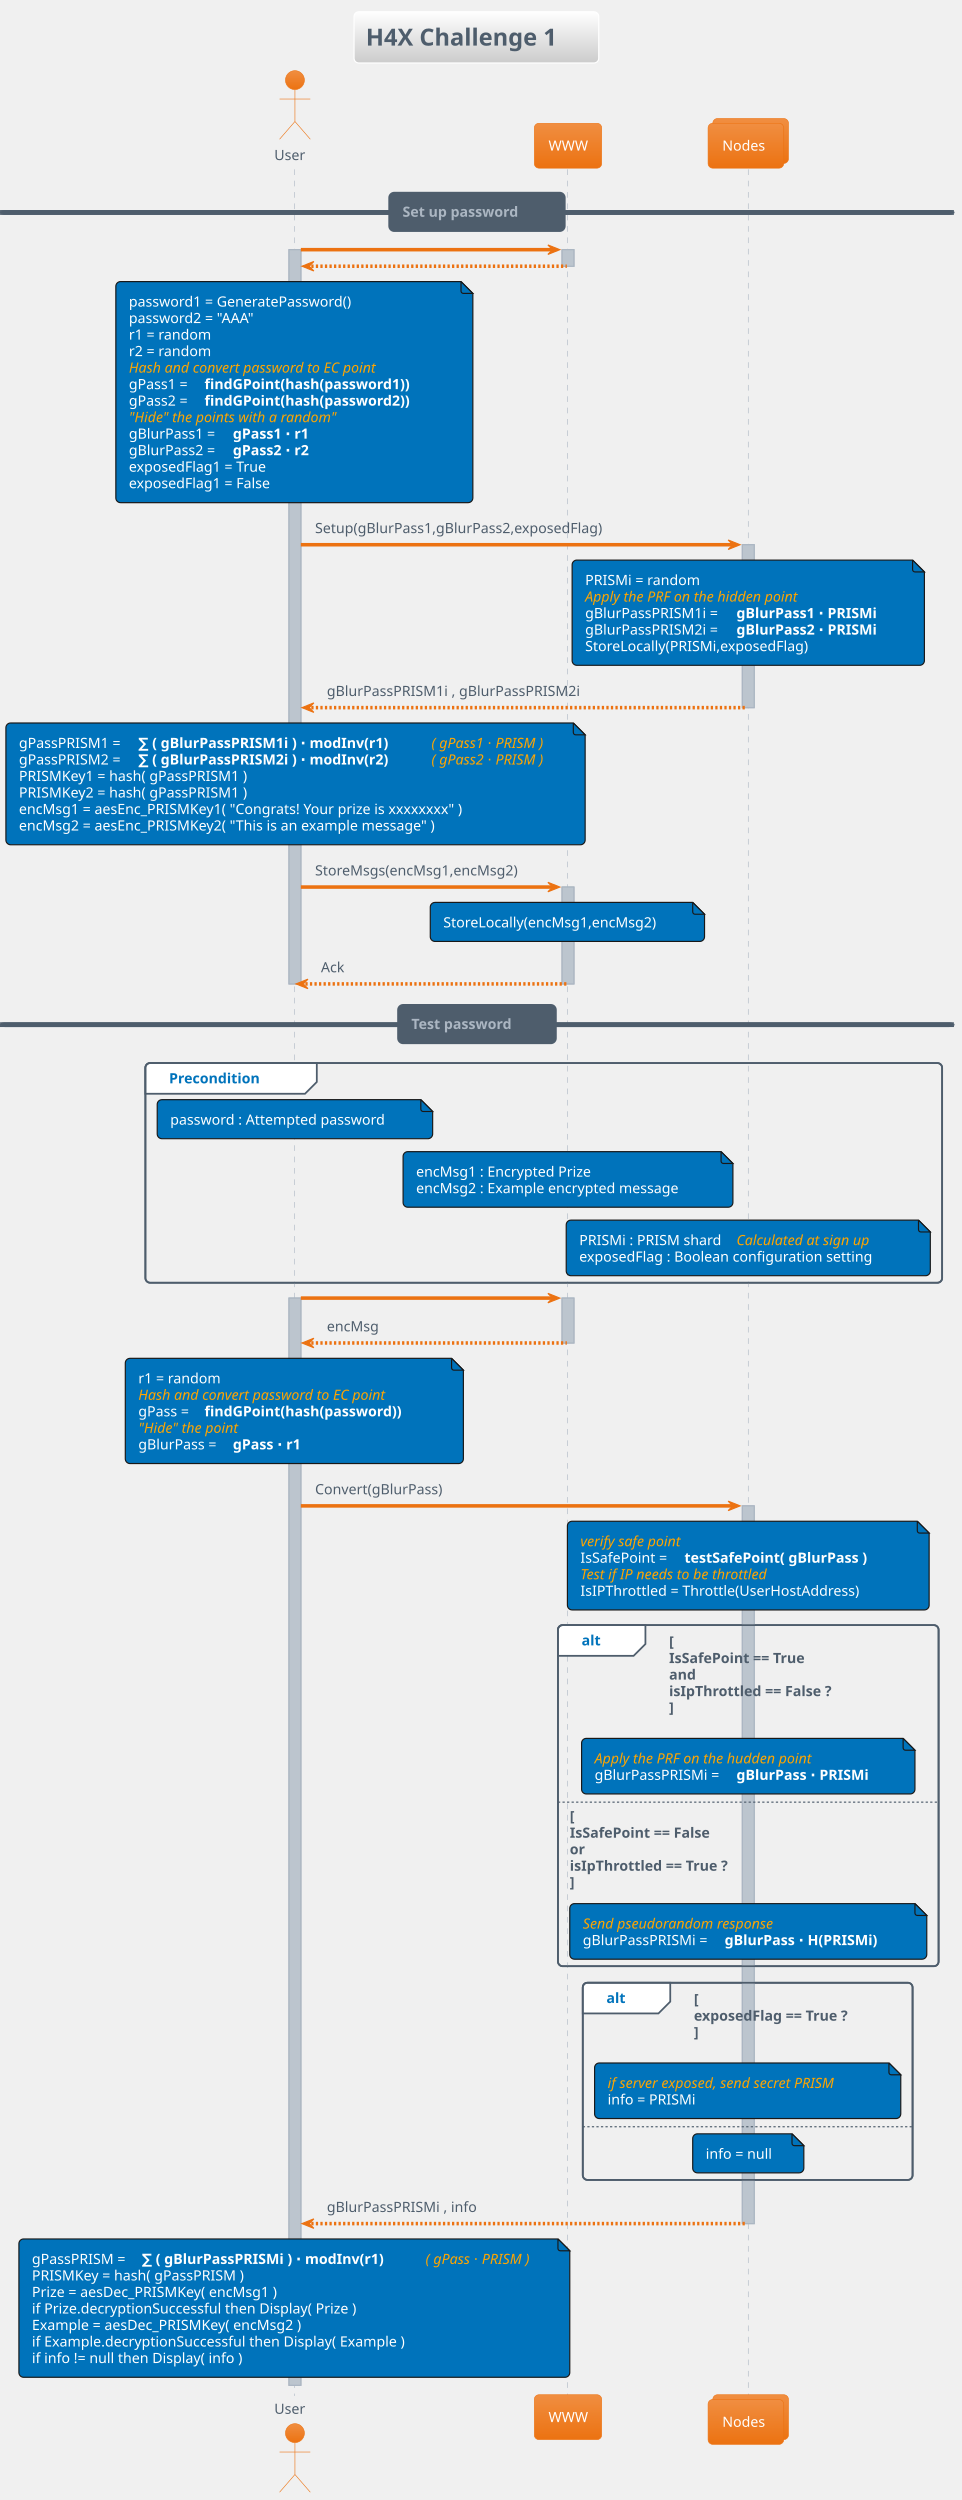
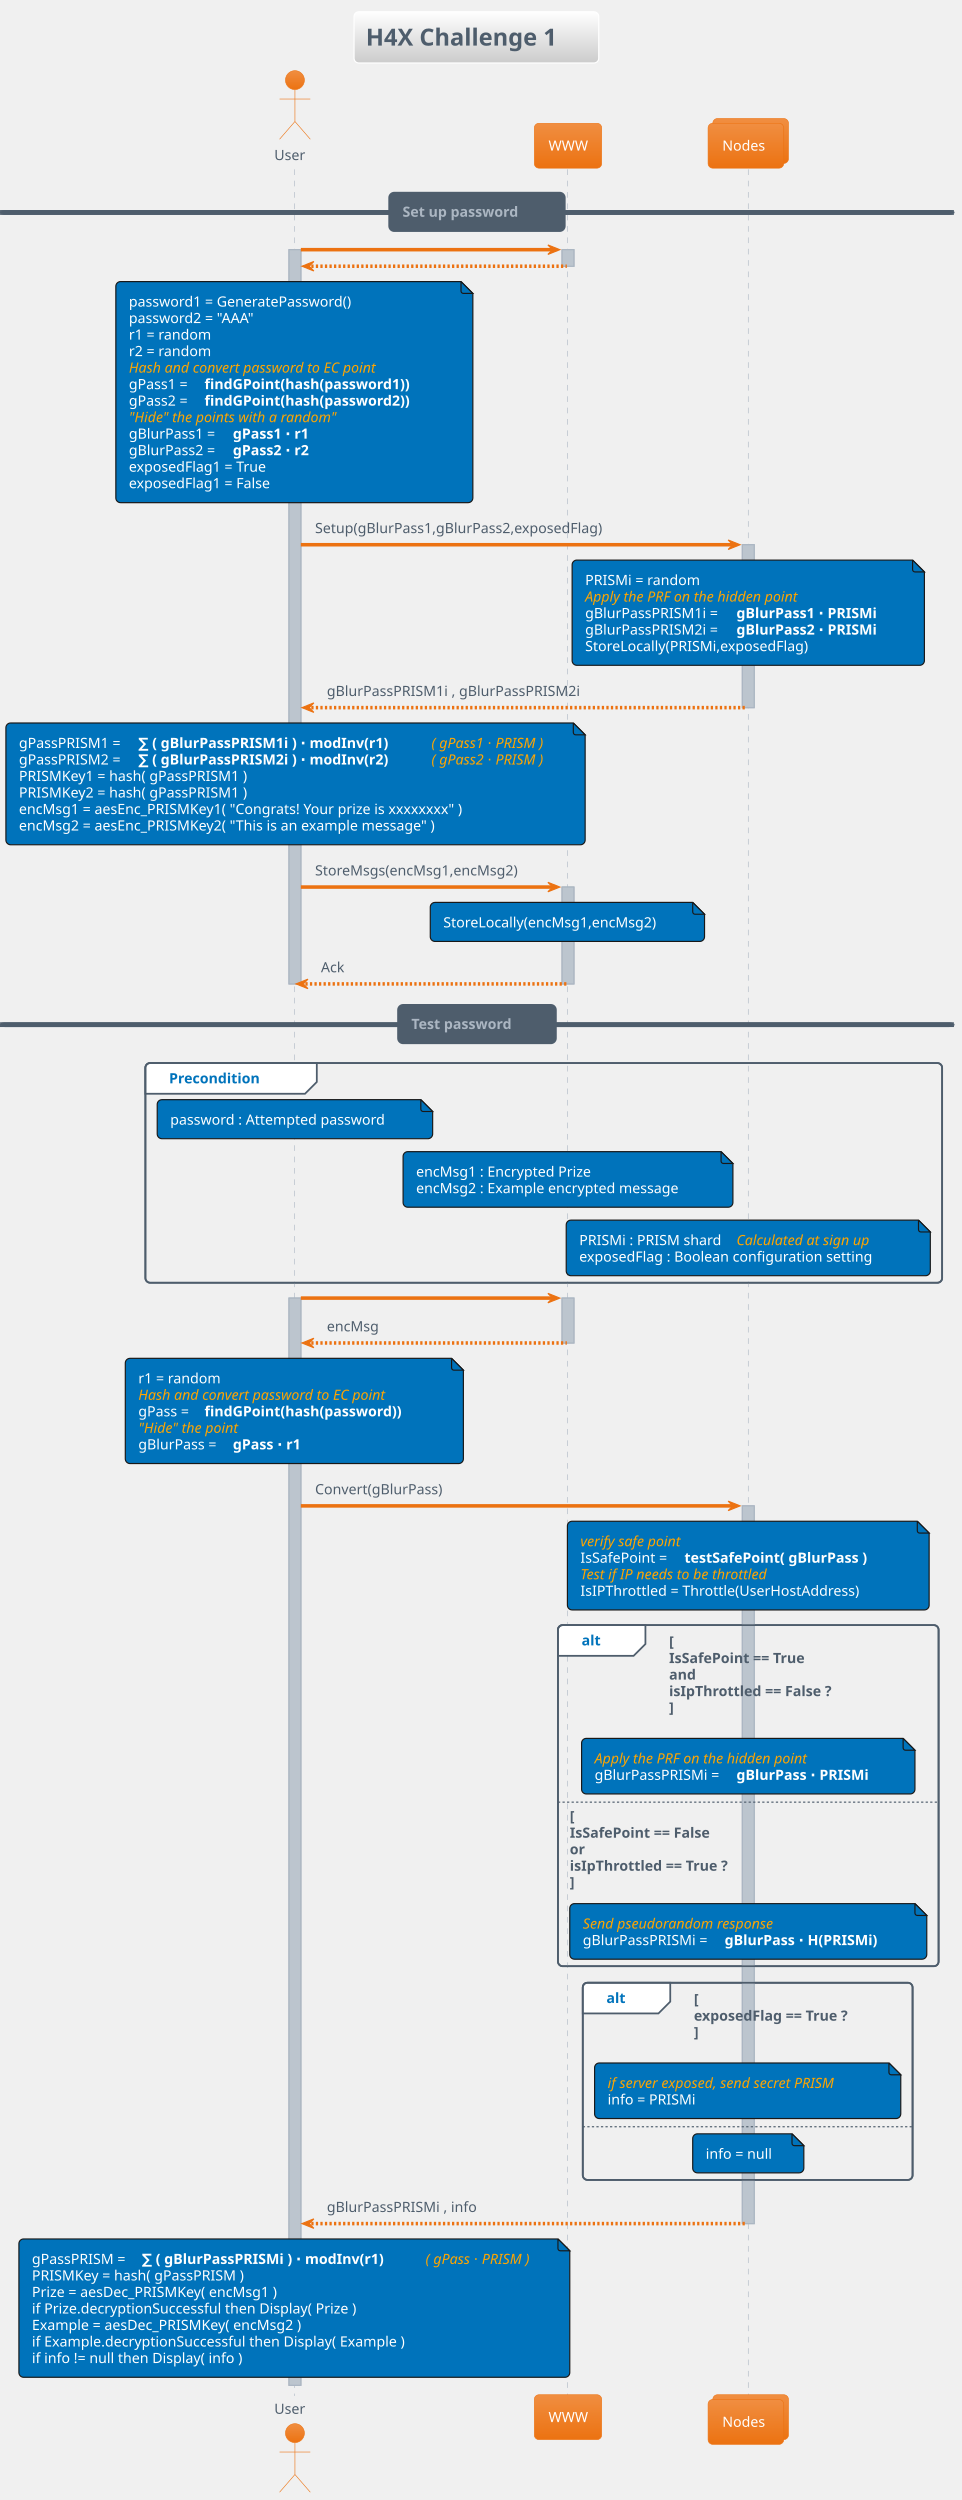
<svg xmlns="http://www.w3.org/2000/svg" contentStyleType="text/css" height="2203.125px" preserveAspectRatio="none" style="width:847px;height:2203px;" version="1.1" viewBox="0 0 847 2203" width="847.917px" zoomAndPan="magnify">
  <defs>
-     <linearGradient id="g1lwelpd6hno7x0" x1="50%" x2="50%" y1="0%" y2="100%">
+     <linearGradient id="g11uczrgpomi10" x1="50%" x2="50%" y1="0%" y2="100%">
      <stop offset="0%" stop-color="#FFFFFF" />
      <stop offset="100%" stop-color="#CCCCCC" />
    </linearGradient>
-     <linearGradient id="g1lwelpd6hno7x1" x1="50%" x2="50%" y1="0%" y2="100%">
+     <linearGradient id="g11uczrgpomi11" x1="50%" x2="50%" y1="0%" y2="100%">
      <stop offset="0%" stop-color="#F08E41" />
      <stop offset="100%" stop-color="#EC7211" />
    </linearGradient>
  </defs>
  <g>
-     <rect fill="url(#g1lwelpd6hno7x0)" height="45.085" id="_title" rx="4.167" ry="4.167" style="stroke:#FFFFFF;stroke-width:1.042;" width="215.625" x="311.979" y="10.417" />
+     <rect fill="url(#g11uczrgpomi10)" height="45.085" id="_title" rx="4.167" ry="4.167" style="stroke:#FFFFFF;stroke-width:1.042;" width="215.625" x="311.979" y="10.417" />
    <text fill="#4E5D6C" font-family="&quot;Verdana&quot;" font-size="20.833" font-weight="bold" lengthAdjust="spacing" textLength="194.792" x="322.396" y="40.171">H4X Challenge 1</text>
    <rect fill="#BCC5CE" height="647.005" style="stroke:#ABB6C2;stroke-width:1.042;" width="10.417" x="254.688" y="220.019" />
    <rect fill="#BCC5CE" height="958.04" style="stroke:#ABB6C2;stroke-width:1.042;" width="10.417" x="254.688" y="1143.88" />
    <rect fill="#BCC5CE" height="14.583" style="stroke:#ABB6C2;stroke-width:1.042;" width="10.417" x="495.312" y="220.019" />
    <rect fill="#BCC5CE" height="85.352" style="stroke:#ABB6C2;stroke-width:1.042;" width="10.417" x="495.312" y="781.673" />
    <rect fill="#BCC5CE" height="39.551" style="stroke:#ABB6C2;stroke-width:1.042;" width="10.417" x="495.312" y="1143.88" />
    <rect fill="#BCC5CE" height="143.555" style="stroke:#ABB6C2;stroke-width:1.042;" width="10.417" x="654.167" y="480.013" />
    <rect fill="#BCC5CE" height="632.454" style="stroke:#ABB6C2;stroke-width:1.042;" width="10.417" x="654.167" y="1326.986" />
    <rect fill="none" height="193.555" rx="4.167" ry="4.167" style="stroke:#4E5D6C;stroke-width:1.562;" width="702.083" x="128.125" y="936.784" />
    <rect fill="none" height="300.553" rx="4.167" ry="4.167" style="stroke:#4E5D6C;stroke-width:1.562;" width="335.417" x="491.667" y="1432.064" />
    <rect fill="none" height="173.731" rx="4.167" ry="4.167" style="stroke:#4E5D6C;stroke-width:1.562;" width="290.625" x="513.542" y="1747.2" />
    <line style="stroke:#ABB6C2;stroke-width:0.521;stroke-dasharray:5.0,5.0;" x1="259.375" x2="259.375" y1="149.219" y2="2111.296" />
    <line style="stroke:#ABB6C2;stroke-width:0.521;stroke-dasharray:5.0,5.0;" x1="500" x2="500" y1="149.219" y2="2111.296" />
    <line style="stroke:#ABB6C2;stroke-width:0.521;stroke-dasharray:5.0,5.0;" x1="659.375" x2="659.375" y1="149.219" y2="2111.296" />
    <text fill="#4E5D6C" font-family="&quot;Verdana&quot;" font-size="12.5" lengthAdjust="spacing" textLength="30.208" x="241.667" y="141.062">User</text>
-     <ellipse cx="259.896" cy="70.606" fill="url(#g1lwelpd6hno7x1)" rx="8.333" ry="8.333" style="stroke:#EC7211;stroke-width:0.521;" />
+     <ellipse cx="259.896" cy="70.606" fill="url(#g11uczrgpomi11)" rx="8.333" ry="8.333" style="stroke:#EC7211;stroke-width:0.521;" />
    <path d="M259.896,78.939 L259.896,107.064 M246.354,87.272 L273.438,87.272 M259.896,107.064 L246.354,122.689 M259.896,107.064 L273.438,122.689 " fill="none" style="stroke:#EC7211;stroke-width:0.521;" />
    <text fill="#4E5D6C" font-family="&quot;Verdana&quot;" font-size="12.5" lengthAdjust="spacing" textLength="30.208" x="241.667" y="2127.065">User</text>
-     <ellipse cx="259.896" cy="2144.075" fill="url(#g1lwelpd6hno7x1)" rx="8.333" ry="8.333" style="stroke:#EC7211;stroke-width:0.521;" />
+     <ellipse cx="259.896" cy="2144.075" fill="url(#g11uczrgpomi11)" rx="8.333" ry="8.333" style="stroke:#EC7211;stroke-width:0.521;" />
    <path d="M259.896,2152.409 L259.896,2180.534 M246.354,2160.742 L273.438,2160.742 M259.896,2180.534 L246.354,2196.159 M259.896,2180.534 L273.438,2196.159 " fill="none" style="stroke:#EC7211;stroke-width:0.521;" />
-     <rect fill="url(#g1lwelpd6hno7x1)" height="39.551" rx="4.167" ry="4.167" style="stroke:#EC7211;stroke-width:0.521;" width="59.375" x="470.833" y="108.626" />
+     <rect fill="url(#g11uczrgpomi11)" height="39.551" rx="4.167" ry="4.167" style="stroke:#EC7211;stroke-width:0.521;" width="59.375" x="470.833" y="108.626" />
    <text fill="#FFFFFF" font-family="&quot;Verdana&quot;" font-size="12.5" lengthAdjust="spacing" textLength="34.375" x="483.333" y="132.729">WWW</text>
-     <rect fill="url(#g1lwelpd6hno7x1)" height="39.551" rx="4.167" ry="4.167" style="stroke:#EC7211;stroke-width:0.521;" width="59.375" x="470.833" y="2110.254" />
+     <rect fill="url(#g11uczrgpomi11)" height="39.551" rx="4.167" ry="4.167" style="stroke:#EC7211;stroke-width:0.521;" width="59.375" x="470.833" y="2110.254" />
    <text fill="#FFFFFF" font-family="&quot;Verdana&quot;" font-size="12.5" lengthAdjust="spacing" textLength="34.375" x="483.333" y="2134.357">WWW</text>
-     <rect fill="url(#g1lwelpd6hno7x1)" height="39.551" rx="4.167" ry="4.167" style="stroke:#EC7211;stroke-width:0.521;" width="66.667" x="628.125" y="104.46" />
-     <rect fill="url(#g1lwelpd6hno7x1)" height="39.551" rx="4.167" ry="4.167" style="stroke:#EC7211;stroke-width:0.521;" width="66.667" x="623.958" y="108.626" />
+     <rect fill="url(#g11uczrgpomi11)" height="39.551" rx="4.167" ry="4.167" style="stroke:#EC7211;stroke-width:0.521;" width="66.667" x="628.125" y="104.46" />
+     <rect fill="url(#g11uczrgpomi11)" height="39.551" rx="4.167" ry="4.167" style="stroke:#EC7211;stroke-width:0.521;" width="66.667" x="623.958" y="108.626" />
    <text fill="#FFFFFF" font-family="&quot;Verdana&quot;" font-size="12.5" lengthAdjust="spacing" textLength="41.667" x="636.458" y="132.729">Nodes</text>
-     <rect fill="url(#g1lwelpd6hno7x1)" height="39.551" rx="4.167" ry="4.167" style="stroke:#EC7211;stroke-width:0.521;" width="66.667" x="628.125" y="2110.254" />
-     <rect fill="url(#g1lwelpd6hno7x1)" height="39.551" rx="4.167" ry="4.167" style="stroke:#EC7211;stroke-width:0.521;" width="66.667" x="623.958" y="2114.421" />
+     <rect fill="url(#g11uczrgpomi11)" height="39.551" rx="4.167" ry="4.167" style="stroke:#EC7211;stroke-width:0.521;" width="66.667" x="628.125" y="2110.254" />
+     <rect fill="url(#g11uczrgpomi11)" height="39.551" rx="4.167" ry="4.167" style="stroke:#EC7211;stroke-width:0.521;" width="66.667" x="623.958" y="2114.421" />
    <text fill="#FFFFFF" font-family="&quot;Verdana&quot;" font-size="12.5" lengthAdjust="spacing" textLength="41.667" x="636.458" y="2138.523">Nodes</text>
    <rect fill="#BCC5CE" height="647.005" style="stroke:#ABB6C2;stroke-width:1.042;" width="10.417" x="254.688" y="220.019" />
    <rect fill="#BCC5CE" height="958.04" style="stroke:#ABB6C2;stroke-width:1.042;" width="10.417" x="254.688" y="1143.88" />
    <rect fill="#BCC5CE" height="14.583" style="stroke:#ABB6C2;stroke-width:1.042;" width="10.417" x="495.312" y="220.019" />
    <rect fill="#BCC5CE" height="85.352" style="stroke:#ABB6C2;stroke-width:1.042;" width="10.417" x="495.312" y="781.673" />
    <rect fill="#BCC5CE" height="39.551" style="stroke:#ABB6C2;stroke-width:1.042;" width="10.417" x="495.312" y="1143.88" />
    <rect fill="#BCC5CE" height="143.555" style="stroke:#ABB6C2;stroke-width:1.042;" width="10.417" x="654.167" y="480.013" />
    <rect fill="#BCC5CE" height="632.454" style="stroke:#ABB6C2;stroke-width:1.042;" width="10.417" x="654.167" y="1326.986" />
    <rect fill="#4E5D6C" height="3.125" rx="4.167" ry="4.167" style="stroke:#4E5D6C;stroke-width:1.042;" width="840.625" x="0" y="185.661" />
    <line style="stroke:#4E5D6C;stroke-width:1.042;" x1="0" x2="840.625" y1="185.661" y2="185.661" />
    <line style="stroke:#4E5D6C;stroke-width:1.042;" x1="0" x2="840.625" y1="188.786" y2="188.786" />
    <rect fill="#4E5D6C" height="33.301" rx="4.167" ry="4.167" style="stroke:#4E5D6C;stroke-width:2.083;" width="154.167" x="343.229" y="170.052" />
    <text fill="#ABB6C2" font-family="&quot;Verdana&quot;" font-size="12.5" font-weight="bold" lengthAdjust="spacing" textLength="125" x="354.688" y="191.03">Set up password</text>
    <polygon fill="#EC7211" points="482.812,215.853,493.229,220.019,482.812,224.186,486.979,220.019" style="stroke:#EC7211;stroke-width:1.042;" />
    <line style="stroke:#EC7211;stroke-width:3.125;" x1="265.104" x2="489.062" y1="220.019" y2="220.019" />
    <polygon fill="#EC7211" points="276.562,230.436,266.146,234.603,276.562,238.769,272.396,234.603" style="stroke:#EC7211;stroke-width:1.042;" />
    <line style="stroke:#EC7211;stroke-width:3.125;stroke-dasharray:2.0,2.0;" x1="270.312" x2="499.479" y1="234.603" y2="234.603" />
    <path d="M102.083,252.311 L102.083,438.769 A4.167,4.167 0 0 0 106.25,442.936 L412.5,442.936 A4.167,4.167 0 0 0 416.667,438.769 L416.667,258.561 L406.25,248.144 L106.25,248.144 A4.167,4.167 0 0 0 102.083,252.311 " fill="#0073BB" style="stroke:#181818;stroke-width:1.042;" />
    <path d="M406.25,248.144 L406.25,256.478 A2.083,2.083 0 0 0 408.333,258.561 L416.667,258.561 L406.25,248.144 " fill="#0073BB" style="stroke:#181818;stroke-width:1.042;" />
    <text fill="#FFFFFF" font-family="&quot;Verdana&quot;" font-size="12.5" lengthAdjust="spacing" textLength="223.958" x="113.542" y="270.164">password1 = GeneratePassword()</text>
    <text fill="#FFFFFF" font-family="&quot;Verdana&quot;" font-size="12.5" lengthAdjust="spacing" textLength="125" x="113.542" y="284.715">password2 = "AAA"</text>
    <text fill="#FFFFFF" font-family="&quot;Verdana&quot;" font-size="12.5" lengthAdjust="spacing" textLength="82.292" x="113.542" y="299.265">r1 = random</text>
    <text fill="#FFFFFF" font-family="&quot;Verdana&quot;" font-size="12.5" lengthAdjust="spacing" textLength="82.292" x="113.542" y="313.816">r2 = random</text>
    <text fill="#FFA500" font-family="&quot;Verdana&quot;" font-size="12.5" font-style="italic" lengthAdjust="spacing" textLength="256.25" x="113.542" y="328.367">Hash and convert password to EC point</text>
    <text fill="#FFFFFF" font-family="&quot;Verdana&quot;" font-size="12.5" lengthAdjust="spacing" textLength="62.5" x="113.542" y="342.918">gPass1 =</text>
    <text fill="#FFFFFF" font-family="&quot;Verdana&quot;" font-size="12.5" font-weight="bold" lengthAdjust="spacing" textLength="215.625" x="180.208" y="342.918">findGPoint(hash(password1))</text>
    <text fill="#FFFFFF" font-family="&quot;Verdana&quot;" font-size="12.5" lengthAdjust="spacing" textLength="62.5" x="113.542" y="357.469">gPass2 =</text>
    <text fill="#FFFFFF" font-family="&quot;Verdana&quot;" font-size="12.5" font-weight="bold" lengthAdjust="spacing" textLength="215.625" x="180.208" y="357.469">findGPoint(hash(password2))</text>
    <text fill="#FFA500" font-family="&quot;Verdana&quot;" font-size="12.5" font-style="italic" lengthAdjust="spacing" textLength="215.625" x="113.542" y="372.019">"Hide" the points with a random"</text>
    <text fill="#FFFFFF" font-family="&quot;Verdana&quot;" font-size="12.5" lengthAdjust="spacing" textLength="87.5" x="113.542" y="386.57">gBlurPass1 =</text>
    <text fill="#FFFFFF" font-family="&quot;Verdana&quot;" font-size="12.5" font-weight="bold" lengthAdjust="spacing" textLength="81.25" x="205.208" y="386.57">gPass1 ⋅ r1</text>
    <text fill="#FFFFFF" font-family="&quot;Verdana&quot;" font-size="12.5" lengthAdjust="spacing" textLength="87.5" x="113.542" y="401.121">gBlurPass2 =</text>
    <text fill="#FFFFFF" font-family="&quot;Verdana&quot;" font-size="12.5" font-weight="bold" lengthAdjust="spacing" textLength="81.25" x="205.208" y="401.121">gPass2 ⋅ r2</text>
    <text fill="#FFFFFF" font-family="&quot;Verdana&quot;" font-size="12.5" lengthAdjust="spacing" textLength="138.542" x="113.542" y="415.672">exposedFlag1 = True</text>
    <text fill="#FFFFFF" font-family="&quot;Verdana&quot;" font-size="12.5" lengthAdjust="spacing" textLength="143.75" x="113.542" y="430.223">exposedFlag1 = False</text>
    <polygon fill="#EC7211" points="641.667,475.846,652.083,480.013,641.667,484.18,645.833,480.013" style="stroke:#EC7211;stroke-width:1.042;" />
    <line style="stroke:#EC7211;stroke-width:3.125;" x1="265.104" x2="647.917" y1="480.013" y2="480.013" />
    <text fill="#4E5D6C" font-family="&quot;Verdana&quot;" font-size="12.5" lengthAdjust="spacing" textLength="285.417" x="277.604" y="469.773">Setup(gBlurPass1,gBlurPass2,exposedFlag)</text>
    <path d="M504.167,497.721 L504.167,582.096 A4.167,4.167 0 0 0 508.333,586.263 L810.417,586.263 A4.167,4.167 0 0 0 814.583,582.096 L814.583,503.971 L804.167,493.555 L508.333,493.555 A4.167,4.167 0 0 0 504.167,497.721 " fill="#0073BB" style="stroke:#181818;stroke-width:1.042;" />
    <path d="M804.167,493.555 L804.167,501.888 A2.083,2.083 0 0 0 806.25,503.971 L814.583,503.971 L804.167,493.555 " fill="#0073BB" style="stroke:#181818;stroke-width:1.042;" />
    <text fill="#FFFFFF" font-family="&quot;Verdana&quot;" font-size="12.5" lengthAdjust="spacing" textLength="110.417" x="515.625" y="515.574">PRISMi = random</text>
    <text fill="#FFA500" font-family="&quot;Verdana&quot;" font-size="12.5" font-style="italic" lengthAdjust="spacing" textLength="221.875" x="515.625" y="530.125">Apply the PRF on the hidden point</text>
    <text fill="#FFFFFF" font-family="&quot;Verdana&quot;" font-size="12.5" lengthAdjust="spacing" textLength="129.167" x="515.625" y="544.676">gBlurPassPRISM1i =</text>
    <text fill="#FFFFFF" font-family="&quot;Verdana&quot;" font-size="12.5" font-weight="bold" lengthAdjust="spacing" textLength="144.792" x="648.958" y="544.676">gBlurPass1 ⋅ PRISMi</text>
    <text fill="#FFFFFF" font-family="&quot;Verdana&quot;" font-size="12.5" lengthAdjust="spacing" textLength="129.167" x="515.625" y="559.226">gBlurPassPRISM2i =</text>
    <text fill="#FFFFFF" font-family="&quot;Verdana&quot;" font-size="12.5" font-weight="bold" lengthAdjust="spacing" textLength="144.792" x="648.958" y="559.226">gBlurPass2 ⋅ PRISMi</text>
    <text fill="#FFFFFF" font-family="&quot;Verdana&quot;" font-size="12.5" lengthAdjust="spacing" textLength="216.667" x="515.625" y="573.777">StoreLocally(PRISMi,exposedFlag)</text>
    <polygon fill="#EC7211" points="276.562,619.401,266.146,623.568,276.562,627.734,272.396,623.568" style="stroke:#EC7211;stroke-width:1.042;" />
    <line style="stroke:#EC7211;stroke-width:3.125;stroke-dasharray:2.0,2.0;" x1="270.312" x2="658.333" y1="623.568" y2="623.568" />
    <text fill="#4E5D6C" font-family="&quot;Verdana&quot;" font-size="12.5" lengthAdjust="spacing" textLength="241.667" x="288.021" y="613.328">gBlurPassPRISM1i , gBlurPassPRISM2i</text>
    <path d="M5.208,641.276 L5.208,740.234 A4.167,4.167 0 0 0 9.375,744.401 L511.458,744.401 A4.167,4.167 0 0 0 515.625,740.234 L515.625,647.526 L505.208,637.109 L9.375,637.109 A4.167,4.167 0 0 0 5.208,641.276 " fill="#0073BB" style="stroke:#181818;stroke-width:1.042;" />
    <path d="M505.208,637.109 L505.208,645.443 A2.083,2.083 0 0 0 507.292,647.526 L515.625,647.526 L505.208,637.109 " fill="#0073BB" style="stroke:#181818;stroke-width:1.042;" />
    <text fill="#FFFFFF" font-family="&quot;Verdana&quot;" font-size="12.5" lengthAdjust="spacing" textLength="101.042" x="16.667" y="659.129">gPassPRISM1 =</text>
    <text fill="#FFFFFF" font-family="&quot;Verdana&quot;" font-size="12.5" font-weight="bold" lengthAdjust="spacing" textLength="254.167" x="121.875" y="659.129">∑ ( gBlurPassPRISM1i ) ⋅ modInv(r1)</text>
    <text fill="#FFFFFF" font-family="&quot;Verdana&quot;" font-size="12.5" lengthAdjust="spacing" textLength="4.167" x="376.042" y="659.129"> </text>
    <text fill="#FFA500" font-family="&quot;Verdana&quot;" font-size="12.5" font-style="italic" lengthAdjust="spacing" textLength="114.583" x="380.208" y="659.129">( gPass1 ⋅ PRISM )</text>
    <text fill="#FFFFFF" font-family="&quot;Verdana&quot;" font-size="12.5" lengthAdjust="spacing" textLength="101.042" x="16.667" y="673.68">gPassPRISM2 =</text>
    <text fill="#FFFFFF" font-family="&quot;Verdana&quot;" font-size="12.5" font-weight="bold" lengthAdjust="spacing" textLength="254.167" x="121.875" y="673.68">∑ ( gBlurPassPRISM2i ) ⋅ modInv(r2)</text>
    <text fill="#FFFFFF" font-family="&quot;Verdana&quot;" font-size="12.5" lengthAdjust="spacing" textLength="4.167" x="376.042" y="673.68"> </text>
    <text fill="#FFA500" font-family="&quot;Verdana&quot;" font-size="12.5" font-style="italic" lengthAdjust="spacing" textLength="114.583" x="380.208" y="673.68">( gPass2 ⋅ PRISM )</text>
    <text fill="#FFFFFF" font-family="&quot;Verdana&quot;" font-size="12.5" lengthAdjust="spacing" textLength="225" x="16.667" y="688.23">PRISMKey1 = hash( gPassPRISM1 )</text>
    <text fill="#FFFFFF" font-family="&quot;Verdana&quot;" font-size="12.5" lengthAdjust="spacing" textLength="225" x="16.667" y="702.781">PRISMKey2 = hash( gPassPRISM1 )</text>
    <text fill="#FFFFFF" font-family="&quot;Verdana&quot;" font-size="12.5" lengthAdjust="spacing" textLength="430.208" x="16.667" y="717.332">encMsg1 = aesEnc_PRISMKey1( "Congrats! Your prize is xxxxxxxx" )</text>
    <text fill="#FFFFFF" font-family="&quot;Verdana&quot;" font-size="12.5" lengthAdjust="spacing" textLength="412.5" x="16.667" y="731.883">encMsg2 = aesEnc_PRISMKey2( "This is an example message" )</text>
    <polygon fill="#EC7211" points="482.812,777.506,493.229,781.673,482.812,785.84,486.979,781.673" style="stroke:#EC7211;stroke-width:1.042;" />
    <line style="stroke:#EC7211;stroke-width:3.125;" x1="265.104" x2="489.062" y1="781.673" y2="781.673" />
    <text fill="#4E5D6C" font-family="&quot;Verdana&quot;" font-size="12.5" lengthAdjust="spacing" textLength="200" x="277.604" y="771.433">StoreMsgs(encMsg1,encMsg2)</text>
    <path d="M379.167,799.381 L379.167,825.423 A4.167,4.167 0 0 0 383.333,829.59 L616.667,829.59 A4.167,4.167 0 0 0 620.833,825.423 L620.833,805.631 L610.417,795.215 L383.333,795.215 A4.167,4.167 0 0 0 379.167,799.381 " fill="#0073BB" style="stroke:#181818;stroke-width:1.042;" />
    <path d="M610.417,795.215 L610.417,803.548 A2.083,2.083 0 0 0 612.5,805.631 L620.833,805.631 L610.417,795.215 " fill="#0073BB" style="stroke:#181818;stroke-width:1.042;" />
    <text fill="#FFFFFF" font-family="&quot;Verdana&quot;" font-size="12.5" lengthAdjust="spacing" textLength="209.375" x="390.625" y="817.234">StoreLocally(encMsg1,encMsg2)</text>
    <polygon fill="#EC7211" points="271.354,862.858,260.938,867.025,271.354,871.191,267.188,867.025" style="stroke:#EC7211;stroke-width:1.042;" />
    <line style="stroke:#EC7211;stroke-width:3.125;stroke-dasharray:2.0,2.0;" x1="265.104" x2="499.479" y1="867.025" y2="867.025" />
    <text fill="#4E5D6C" font-family="&quot;Verdana&quot;" font-size="12.5" lengthAdjust="spacing" textLength="22.917" x="282.812" y="856.785">Ack</text>
    <rect fill="#4E5D6C" height="3.125" rx="4.167" ry="4.167" style="stroke:#4E5D6C;stroke-width:1.042;" width="840.625" x="0" y="901.384" />
    <line style="stroke:#4E5D6C;stroke-width:1.042;" x1="0" x2="840.625" y1="901.384" y2="901.384" />
    <line style="stroke:#4E5D6C;stroke-width:1.042;" x1="0" x2="840.625" y1="904.509" y2="904.509" />
    <rect fill="#4E5D6C" height="33.301" rx="4.167" ry="4.167" style="stroke:#4E5D6C;stroke-width:2.083;" width="138.542" x="351.042" y="885.775" />
    <text fill="#ABB6C2" font-family="&quot;Verdana&quot;" font-size="12.5" font-weight="bold" lengthAdjust="spacing" textLength="109.375" x="362.5" y="906.753">Test password</text>
    <path d="M132.292,936.784 L279.167,936.784 L279.167,953.418 L268.75,963.835 L128.125,963.835 L128.125,940.951 A4.167,4.167 0 0 1 132.292,936.784 " fill="#FFFFFF" style="stroke:#4E5D6C;stroke-width:1.562;" />
    <rect fill="none" height="193.555" rx="4.167" ry="4.167" style="stroke:#4E5D6C;stroke-width:1.562;" width="702.083" x="128.125" y="936.784" />
    <text fill="#0073BB" font-family="&quot;Verdana&quot;" font-size="12.5" font-weight="bold" lengthAdjust="spacing" textLength="93.75" x="148.958" y="954.637">Precondition</text>
    <path d="M138.542,973.21 L138.542,999.251 A4.167,4.167 0 0 0 142.708,1003.418 L377.083,1003.418 A4.167,4.167 0 0 0 381.25,999.251 L381.25,979.46 L370.833,969.043 L142.708,969.043 A4.167,4.167 0 0 0 138.542,973.21 " fill="#0073BB" style="stroke:#181818;stroke-width:1.042;" />
    <path d="M370.833,969.043 L370.833,977.376 A2.083,2.083 0 0 0 372.917,979.46 L381.25,979.46 L370.833,969.043 " fill="#0073BB" style="stroke:#181818;stroke-width:1.042;" />
    <text fill="#FFFFFF" font-family="&quot;Verdana&quot;" font-size="12.5" lengthAdjust="spacing" textLength="210.417" x="150" y="991.062">password : Attempted password</text>
    <path d="M355.208,1019.01 L355.208,1059.635 A4.167,4.167 0 0 0 359.375,1063.802 L641.667,1063.802 A4.167,4.167 0 0 0 645.833,1059.635 L645.833,1025.26 L635.417,1014.844 L359.375,1014.844 A4.167,4.167 0 0 0 355.208,1019.01 " fill="#0073BB" style="stroke:#181818;stroke-width:1.042;" />
    <path d="M635.417,1014.844 L635.417,1023.177 A2.083,2.083 0 0 0 637.5,1025.26 L645.833,1025.26 L635.417,1014.844 " fill="#0073BB" style="stroke:#181818;stroke-width:1.042;" />
    <text fill="#FFFFFF" font-family="&quot;Verdana&quot;" font-size="12.5" lengthAdjust="spacing" textLength="170.833" x="366.667" y="1036.863">encMsg1 : Encrypted Prize</text>
    <text fill="#FFFFFF" font-family="&quot;Verdana&quot;" font-size="12.5" lengthAdjust="spacing" textLength="258.333" x="366.667" y="1051.414">encMsg2 : Example encrypted message</text>
    <path d="M498.958,1079.362 L498.958,1119.987 A4.167,4.167 0 0 0 503.125,1124.154 L815.625,1124.154 A4.167,4.167 0 0 0 819.792,1119.987 L819.792,1085.612 L809.375,1075.195 L503.125,1075.195 A4.167,4.167 0 0 0 498.958,1079.362 " fill="#0073BB" style="stroke:#181818;stroke-width:1.042;" />
    <path d="M809.375,1075.195 L809.375,1083.529 A2.083,2.083 0 0 0 811.458,1085.612 L819.792,1085.612 L809.375,1075.195 " fill="#0073BB" style="stroke:#181818;stroke-width:1.042;" />
    <text fill="#FFFFFF" font-family="&quot;Verdana&quot;" font-size="12.5" lengthAdjust="spacing" textLength="134.375" x="510.417" y="1097.215">PRISMi : PRISM shard</text>
    <text fill="#FFA500" font-family="&quot;Verdana&quot;" font-size="12.5" font-style="italic" lengthAdjust="spacing" textLength="137.5" x="648.958" y="1097.215">Calculated at sign up</text>
    <text fill="#FFFFFF" font-family="&quot;Verdana&quot;" font-size="12.5" lengthAdjust="spacing" textLength="288.542" x="510.417" y="1111.765">exposedFlag : Boolean configuration setting</text>
    <polygon fill="#EC7211" points="482.812,1139.714,493.229,1143.88,482.812,1148.047,486.979,1143.88" style="stroke:#EC7211;stroke-width:1.042;" />
    <line style="stroke:#EC7211;stroke-width:3.125;" x1="265.104" x2="489.062" y1="1143.88" y2="1143.88" />
    <polygon fill="#EC7211" points="276.562,1179.264,266.146,1183.431,276.562,1187.598,272.396,1183.431" style="stroke:#EC7211;stroke-width:1.042;" />
    <line style="stroke:#EC7211;stroke-width:3.125;stroke-dasharray:2.0,2.0;" x1="270.312" x2="499.479" y1="1183.431" y2="1183.431" />
    <text fill="#4E5D6C" font-family="&quot;Verdana&quot;" font-size="12.5" lengthAdjust="spacing" textLength="50" x="288.021" y="1173.191">encMsg</text>
    <path d="M110.417,1201.139 L110.417,1285.514 A4.167,4.167 0 0 0 114.583,1289.681 L404.167,1289.681 A4.167,4.167 0 0 0 408.333,1285.514 L408.333,1207.389 L397.917,1196.973 L114.583,1196.973 A4.167,4.167 0 0 0 110.417,1201.139 " fill="#0073BB" style="stroke:#181818;stroke-width:1.042;" />
    <path d="M397.917,1196.973 L397.917,1205.306 A2.083,2.083 0 0 0 400,1207.389 L408.333,1207.389 L397.917,1196.973 " fill="#0073BB" style="stroke:#181818;stroke-width:1.042;" />
    <text fill="#FFFFFF" font-family="&quot;Verdana&quot;" font-size="12.5" lengthAdjust="spacing" textLength="82.292" x="121.875" y="1218.992">r1 = random</text>
    <text fill="#FFA500" font-family="&quot;Verdana&quot;" font-size="12.5" font-style="italic" lengthAdjust="spacing" textLength="256.25" x="121.875" y="1233.543">Hash and convert password to EC point</text>
    <text fill="#FFFFFF" font-family="&quot;Verdana&quot;" font-size="12.5" lengthAdjust="spacing" textLength="54.167" x="121.875" y="1248.094">gPass =</text>
    <text fill="#FFFFFF" font-family="&quot;Verdana&quot;" font-size="12.5" font-weight="bold" lengthAdjust="spacing" textLength="207.292" x="180.208" y="1248.094">findGPoint(hash(password))</text>
    <text fill="#FFA500" font-family="&quot;Verdana&quot;" font-size="12.5" font-style="italic" lengthAdjust="spacing" textLength="105.208" x="121.875" y="1262.644">"Hide" the point</text>
    <text fill="#FFFFFF" font-family="&quot;Verdana&quot;" font-size="12.5" lengthAdjust="spacing" textLength="79.167" x="121.875" y="1277.195">gBlurPass =</text>
    <text fill="#FFFFFF" font-family="&quot;Verdana&quot;" font-size="12.5" font-weight="bold" lengthAdjust="spacing" textLength="72.917" x="205.208" y="1277.195">gPass ⋅ r1</text>
    <polygon fill="#EC7211" points="641.667,1322.819,652.083,1326.986,641.667,1331.152,645.833,1326.986" style="stroke:#EC7211;stroke-width:1.042;" />
    <line style="stroke:#EC7211;stroke-width:3.125;" x1="265.104" x2="647.917" y1="1326.986" y2="1326.986" />
    <text fill="#4E5D6C" font-family="&quot;Verdana&quot;" font-size="12.5" lengthAdjust="spacing" textLength="125" x="277.604" y="1316.746">Convert(gBlurPass)</text>
    <path d="M500,1344.694 L500,1414.486 A4.167,4.167 0 0 0 504.167,1418.652 L814.583,1418.652 A4.167,4.167 0 0 0 818.75,1414.486 L818.75,1350.944 L808.333,1340.527 L504.167,1340.527 A4.167,4.167 0 0 0 500,1344.694 " fill="#0073BB" style="stroke:#181818;stroke-width:1.042;" />
    <path d="M808.333,1340.527 L808.333,1348.861 A2.083,2.083 0 0 0 810.417,1350.944 L818.75,1350.944 L808.333,1340.527 " fill="#0073BB" style="stroke:#181818;stroke-width:1.042;" />
    <text fill="#FFA500" font-family="&quot;Verdana&quot;" font-size="12.5" font-style="italic" lengthAdjust="spacing" textLength="103.125" x="511.458" y="1362.547">verify safe point</text>
    <text fill="#FFFFFF" font-family="&quot;Verdana&quot;" font-size="12.5" lengthAdjust="spacing" textLength="87.5" x="511.458" y="1377.098">IsSafePoint =</text>
    <text fill="#FFFFFF" font-family="&quot;Verdana&quot;" font-size="12.5" font-weight="bold" lengthAdjust="spacing" textLength="194.792" x="603.125" y="1377.098">testSafePoint( gBlurPass )</text>
    <text fill="#FFA500" font-family="&quot;Verdana&quot;" font-size="12.5" font-style="italic" lengthAdjust="spacing" textLength="197.917" x="511.458" y="1391.648">Test if IP needs to be throttled</text>
    <text fill="#FFFFFF" font-family="&quot;Verdana&quot;" font-size="12.5" lengthAdjust="spacing" textLength="275" x="511.458" y="1406.199">IsIPThrottled = Throttle(UserHostAddress)</text>
    <path d="M495.833,1432.064 L568.75,1432.064 L568.75,1448.698 L558.333,1459.115 L491.667,1459.115 L491.667,1436.23 A4.167,4.167 0 0 1 495.833,1432.064 " fill="#FFFFFF" style="stroke:#4E5D6C;stroke-width:1.562;" />
    <rect fill="none" height="300.553" rx="4.167" ry="4.167" style="stroke:#4E5D6C;stroke-width:1.562;" width="335.417" x="491.667" y="1432.064" />
    <text fill="#0073BB" font-family="&quot;Verdana&quot;" font-size="12.5" font-weight="bold" lengthAdjust="spacing" textLength="19.792" x="512.5" y="1449.917">alt</text>
    <text fill="#4E5D6C" font-family="&quot;Verdana&quot;" font-size="12.5" font-weight="bold" lengthAdjust="spacing" textLength="5.208" x="589.583" y="1450.958">[</text>
    <text fill="#4E5D6C" font-family="&quot;Verdana&quot;" font-size="12.5" font-weight="bold" lengthAdjust="spacing" textLength="146.875" x="589.583" y="1465.509">IsSafePoint == True</text>
    <text fill="#4E5D6C" font-family="&quot;Verdana&quot;" font-size="12.5" font-weight="bold" lengthAdjust="spacing" textLength="28.125" x="589.583" y="1480.06">and</text>
    <text fill="#4E5D6C" font-family="&quot;Verdana&quot;" font-size="12.5" font-weight="bold" lengthAdjust="spacing" textLength="175" x="589.583" y="1494.611">isIpThrottled == False ?</text>
    <text fill="#4E5D6C" font-family="&quot;Verdana&quot;" font-size="12.5" font-weight="bold" lengthAdjust="spacing" textLength="5.208" x="589.583" y="1509.161">]</text>
    <path d="M512.5,1536.035 L512.5,1576.66 A4.167,4.167 0 0 0 516.667,1580.827 L802.083,1580.827 A4.167,4.167 0 0 0 806.25,1576.66 L806.25,1542.285 L795.833,1531.869 L516.667,1531.869 A4.167,4.167 0 0 0 512.5,1536.035 " fill="#0073BB" style="stroke:#181818;stroke-width:1.042;" />
    <path d="M795.833,1531.869 L795.833,1540.202 A2.083,2.083 0 0 0 797.917,1542.285 L806.25,1542.285 L795.833,1531.869 " fill="#0073BB" style="stroke:#181818;stroke-width:1.042;" />
-     <text fill="#FFA500" font-family="&quot;Verdana&quot;" font-size="12.5" font-style="italic" lengthAdjust="spacing" textLength="227.083" x="523.958" y="1553.888">Apply the PRF on the hudden point</text>
+     <text fill="#FFA500" font-family="&quot;Verdana&quot;" font-size="12.5" font-style="italic" lengthAdjust="spacing" textLength="221.875" x="523.958" y="1553.888">Apply the PRF on the hidden point</text>
    <text fill="#FFFFFF" font-family="&quot;Verdana&quot;" font-size="12.5" lengthAdjust="spacing" textLength="120.833" x="523.958" y="1568.439">gBlurPassPRISMi =</text>
    <text fill="#FFFFFF" font-family="&quot;Verdana&quot;" font-size="12.5" font-weight="bold" lengthAdjust="spacing" textLength="136.458" x="648.958" y="1568.439">gBlurPass ⋅ PRISMi</text>
    <line style="stroke:#4E5D6C;stroke-width:1.042;stroke-dasharray:2.0,2.0;" x1="491.667" x2="827.083" y1="1588.053" y2="1588.053" />
    <text fill="#4E5D6C" font-family="&quot;Verdana&quot;" font-size="12.5" font-weight="bold" lengthAdjust="spacing" textLength="5.208" x="502.083" y="1604.864">[</text>
    <text fill="#4E5D6C" font-family="&quot;Verdana&quot;" font-size="12.5" font-weight="bold" lengthAdjust="spacing" textLength="153.125" x="502.083" y="1619.415">IsSafePoint == False</text>
    <text fill="#4E5D6C" font-family="&quot;Verdana&quot;" font-size="12.5" font-weight="bold" lengthAdjust="spacing" textLength="15.625" x="502.083" y="1633.966">or</text>
    <text fill="#4E5D6C" font-family="&quot;Verdana&quot;" font-size="12.5" font-weight="bold" lengthAdjust="spacing" textLength="168.75" x="502.083" y="1648.517">isIpThrottled == True ?</text>
    <text fill="#4E5D6C" font-family="&quot;Verdana&quot;" font-size="12.5" font-weight="bold" lengthAdjust="spacing" textLength="5.208" x="502.083" y="1663.068">]</text>
    <path d="M502.083,1681.641 L502.083,1722.266 A4.167,4.167 0 0 0 506.25,1726.432 L812.5,1726.432 A4.167,4.167 0 0 0 816.667,1722.266 L816.667,1687.891 L806.25,1677.474 L506.25,1677.474 A4.167,4.167 0 0 0 502.083,1681.641 " fill="#0073BB" style="stroke:#181818;stroke-width:1.042;" />
    <path d="M806.25,1677.474 L806.25,1685.807 A2.083,2.083 0 0 0 808.333,1687.891 L816.667,1687.891 L806.25,1677.474 " fill="#0073BB" style="stroke:#181818;stroke-width:1.042;" />
    <text fill="#FFA500" font-family="&quot;Verdana&quot;" font-size="12.5" font-style="italic" lengthAdjust="spacing" textLength="198.958" x="513.542" y="1699.493">Send pseudorandom response</text>
    <text fill="#FFFFFF" font-family="&quot;Verdana&quot;" font-size="12.5" lengthAdjust="spacing" textLength="120.833" x="513.542" y="1714.044">gBlurPassPRISMi =</text>
    <text fill="#FFFFFF" font-family="&quot;Verdana&quot;" font-size="12.5" font-weight="bold" lengthAdjust="spacing" textLength="157.292" x="638.542" y="1714.044">gBlurPass ⋅ H(PRISMi)</text>
    <path d="M517.708,1747.2 L590.625,1747.2 L590.625,1763.835 L580.208,1774.251 L513.542,1774.251 L513.542,1751.367 A4.167,4.167 0 0 1 517.708,1747.2 " fill="#FFFFFF" style="stroke:#4E5D6C;stroke-width:1.562;" />
    <rect fill="none" height="173.731" rx="4.167" ry="4.167" style="stroke:#4E5D6C;stroke-width:1.562;" width="290.625" x="513.542" y="1747.2" />
    <text fill="#0073BB" font-family="&quot;Verdana&quot;" font-size="12.5" font-weight="bold" lengthAdjust="spacing" textLength="19.792" x="534.375" y="1765.053">alt</text>
    <text fill="#4E5D6C" font-family="&quot;Verdana&quot;" font-size="12.5" font-weight="bold" lengthAdjust="spacing" textLength="5.208" x="611.458" y="1766.095">[</text>
    <text fill="#4E5D6C" font-family="&quot;Verdana&quot;" font-size="12.5" font-weight="bold" lengthAdjust="spacing" textLength="167.708" x="611.458" y="1780.646">exposedFlag == True ?</text>
    <text fill="#4E5D6C" font-family="&quot;Verdana&quot;" font-size="12.5" font-weight="bold" lengthAdjust="spacing" textLength="5.208" x="611.458" y="1795.197">]</text>
    <path d="M523.958,1822.07 L523.958,1862.695 A4.167,4.167 0 0 0 528.125,1866.862 L789.583,1866.862 A4.167,4.167 0 0 0 793.75,1862.695 L793.75,1828.32 L783.333,1817.904 L528.125,1817.904 A4.167,4.167 0 0 0 523.958,1822.07 " fill="#0073BB" style="stroke:#181818;stroke-width:1.042;" />
    <path d="M783.333,1817.904 L783.333,1826.237 A2.083,2.083 0 0 0 785.417,1828.32 L793.75,1828.32 L783.333,1817.904 " fill="#0073BB" style="stroke:#181818;stroke-width:1.042;" />
    <text fill="#FFA500" font-family="&quot;Verdana&quot;" font-size="12.5" font-style="italic" lengthAdjust="spacing" textLength="237.5" x="535.417" y="1839.923">if server exposed, send secret PRISM</text>
    <text fill="#FFFFFF" font-family="&quot;Verdana&quot;" font-size="12.5" lengthAdjust="spacing" textLength="84.375" x="535.417" y="1854.474">info = PRISMi</text>
    <line style="stroke:#4E5D6C;stroke-width:1.042;stroke-dasharray:2.0,2.0;" x1="513.542" x2="804.167" y1="1874.089" y2="1874.089" />
    <path d="M610.417,1884.505 L610.417,1910.547 A4.167,4.167 0 0 0 614.583,1914.714 L704.167,1914.714 A4.167,4.167 0 0 0 708.333,1910.547 L708.333,1890.755 L697.917,1880.339 L614.583,1880.339 A4.167,4.167 0 0 0 610.417,1884.505 " fill="#0073BB" style="stroke:#181818;stroke-width:1.042;" />
    <path d="M697.917,1880.339 L697.917,1888.672 A2.083,2.083 0 0 0 700,1890.755 L708.333,1890.755 L697.917,1880.339 " fill="#0073BB" style="stroke:#181818;stroke-width:1.042;" />
    <text fill="#FFFFFF" font-family="&quot;Verdana&quot;" font-size="12.5" lengthAdjust="spacing" textLength="65.625" x="621.875" y="1902.358">info = null</text>
    <polygon fill="#EC7211" points="276.562,1955.273,266.146,1959.44,276.562,1963.607,272.396,1959.44" style="stroke:#EC7211;stroke-width:1.042;" />
    <line style="stroke:#EC7211;stroke-width:3.125;stroke-dasharray:2.0,2.0;" x1="270.312" x2="658.333" y1="1959.44" y2="1959.44" />
    <text fill="#4E5D6C" font-family="&quot;Verdana&quot;" font-size="12.5" lengthAdjust="spacing" textLength="142.708" x="288.021" y="1949.2">gBlurPassPRISMi , info</text>
    <path d="M16.667,1977.148 L16.667,2090.69 A4.167,4.167 0 0 0 20.833,2094.857 L497.917,2094.857 A4.167,4.167 0 0 0 502.083,2090.69 L502.083,1983.398 L491.667,1972.982 L20.833,1972.982 A4.167,4.167 0 0 0 16.667,1977.148 " fill="#0073BB" style="stroke:#181818;stroke-width:1.042;" />
    <path d="M491.667,1972.982 L491.667,1981.315 A2.083,2.083 0 0 0 493.75,1983.398 L502.083,1983.398 L491.667,1972.982 " fill="#0073BB" style="stroke:#181818;stroke-width:1.042;" />
    <text fill="#FFFFFF" font-family="&quot;Verdana&quot;" font-size="12.5" lengthAdjust="spacing" textLength="92.708" x="28.125" y="1995.001">gPassPRISM =</text>
    <text fill="#FFFFFF" font-family="&quot;Verdana&quot;" font-size="12.5" font-weight="bold" lengthAdjust="spacing" textLength="245.833" x="125" y="1995.001">∑ ( gBlurPassPRISMi ) ⋅ modInv(r1)</text>
    <text fill="#FFFFFF" font-family="&quot;Verdana&quot;" font-size="12.5" lengthAdjust="spacing" textLength="4.167" x="370.833" y="1995.001"> </text>
    <text fill="#FFA500" font-family="&quot;Verdana&quot;" font-size="12.5" font-style="italic" lengthAdjust="spacing" textLength="106.25" x="375" y="1995.001">( gPass ⋅ PRISM )</text>
    <text fill="#FFFFFF" font-family="&quot;Verdana&quot;" font-size="12.5" lengthAdjust="spacing" textLength="208.333" x="28.125" y="2009.552">PRISMKey = hash( gPassPRISM )</text>
    <text fill="#FFFFFF" font-family="&quot;Verdana&quot;" font-size="12.5" lengthAdjust="spacing" textLength="241.667" x="28.125" y="2024.103">Prize = aesDec_PRISMKey( encMsg1 )</text>
    <text fill="#FFFFFF" font-family="&quot;Verdana&quot;" font-size="12.5" lengthAdjust="spacing" textLength="317.708" x="28.125" y="2038.654">if Prize.decryptionSuccessful then Display( Prize )</text>
    <text fill="#FFFFFF" font-family="&quot;Verdana&quot;" font-size="12.5" lengthAdjust="spacing" textLength="265.625" x="28.125" y="2053.204">Example = aesDec_PRISMKey( encMsg2 )</text>
    <text fill="#FFFFFF" font-family="&quot;Verdana&quot;" font-size="12.5" lengthAdjust="spacing" textLength="365.625" x="28.125" y="2067.755">if Example.decryptionSuccessful then Display( Example )</text>
    <text fill="#FFFFFF" font-family="&quot;Verdana&quot;" font-size="12.5" lengthAdjust="spacing" textLength="209.375" x="28.125" y="2082.306">if info != null then Display( info )</text>
  </g>
</svg>
